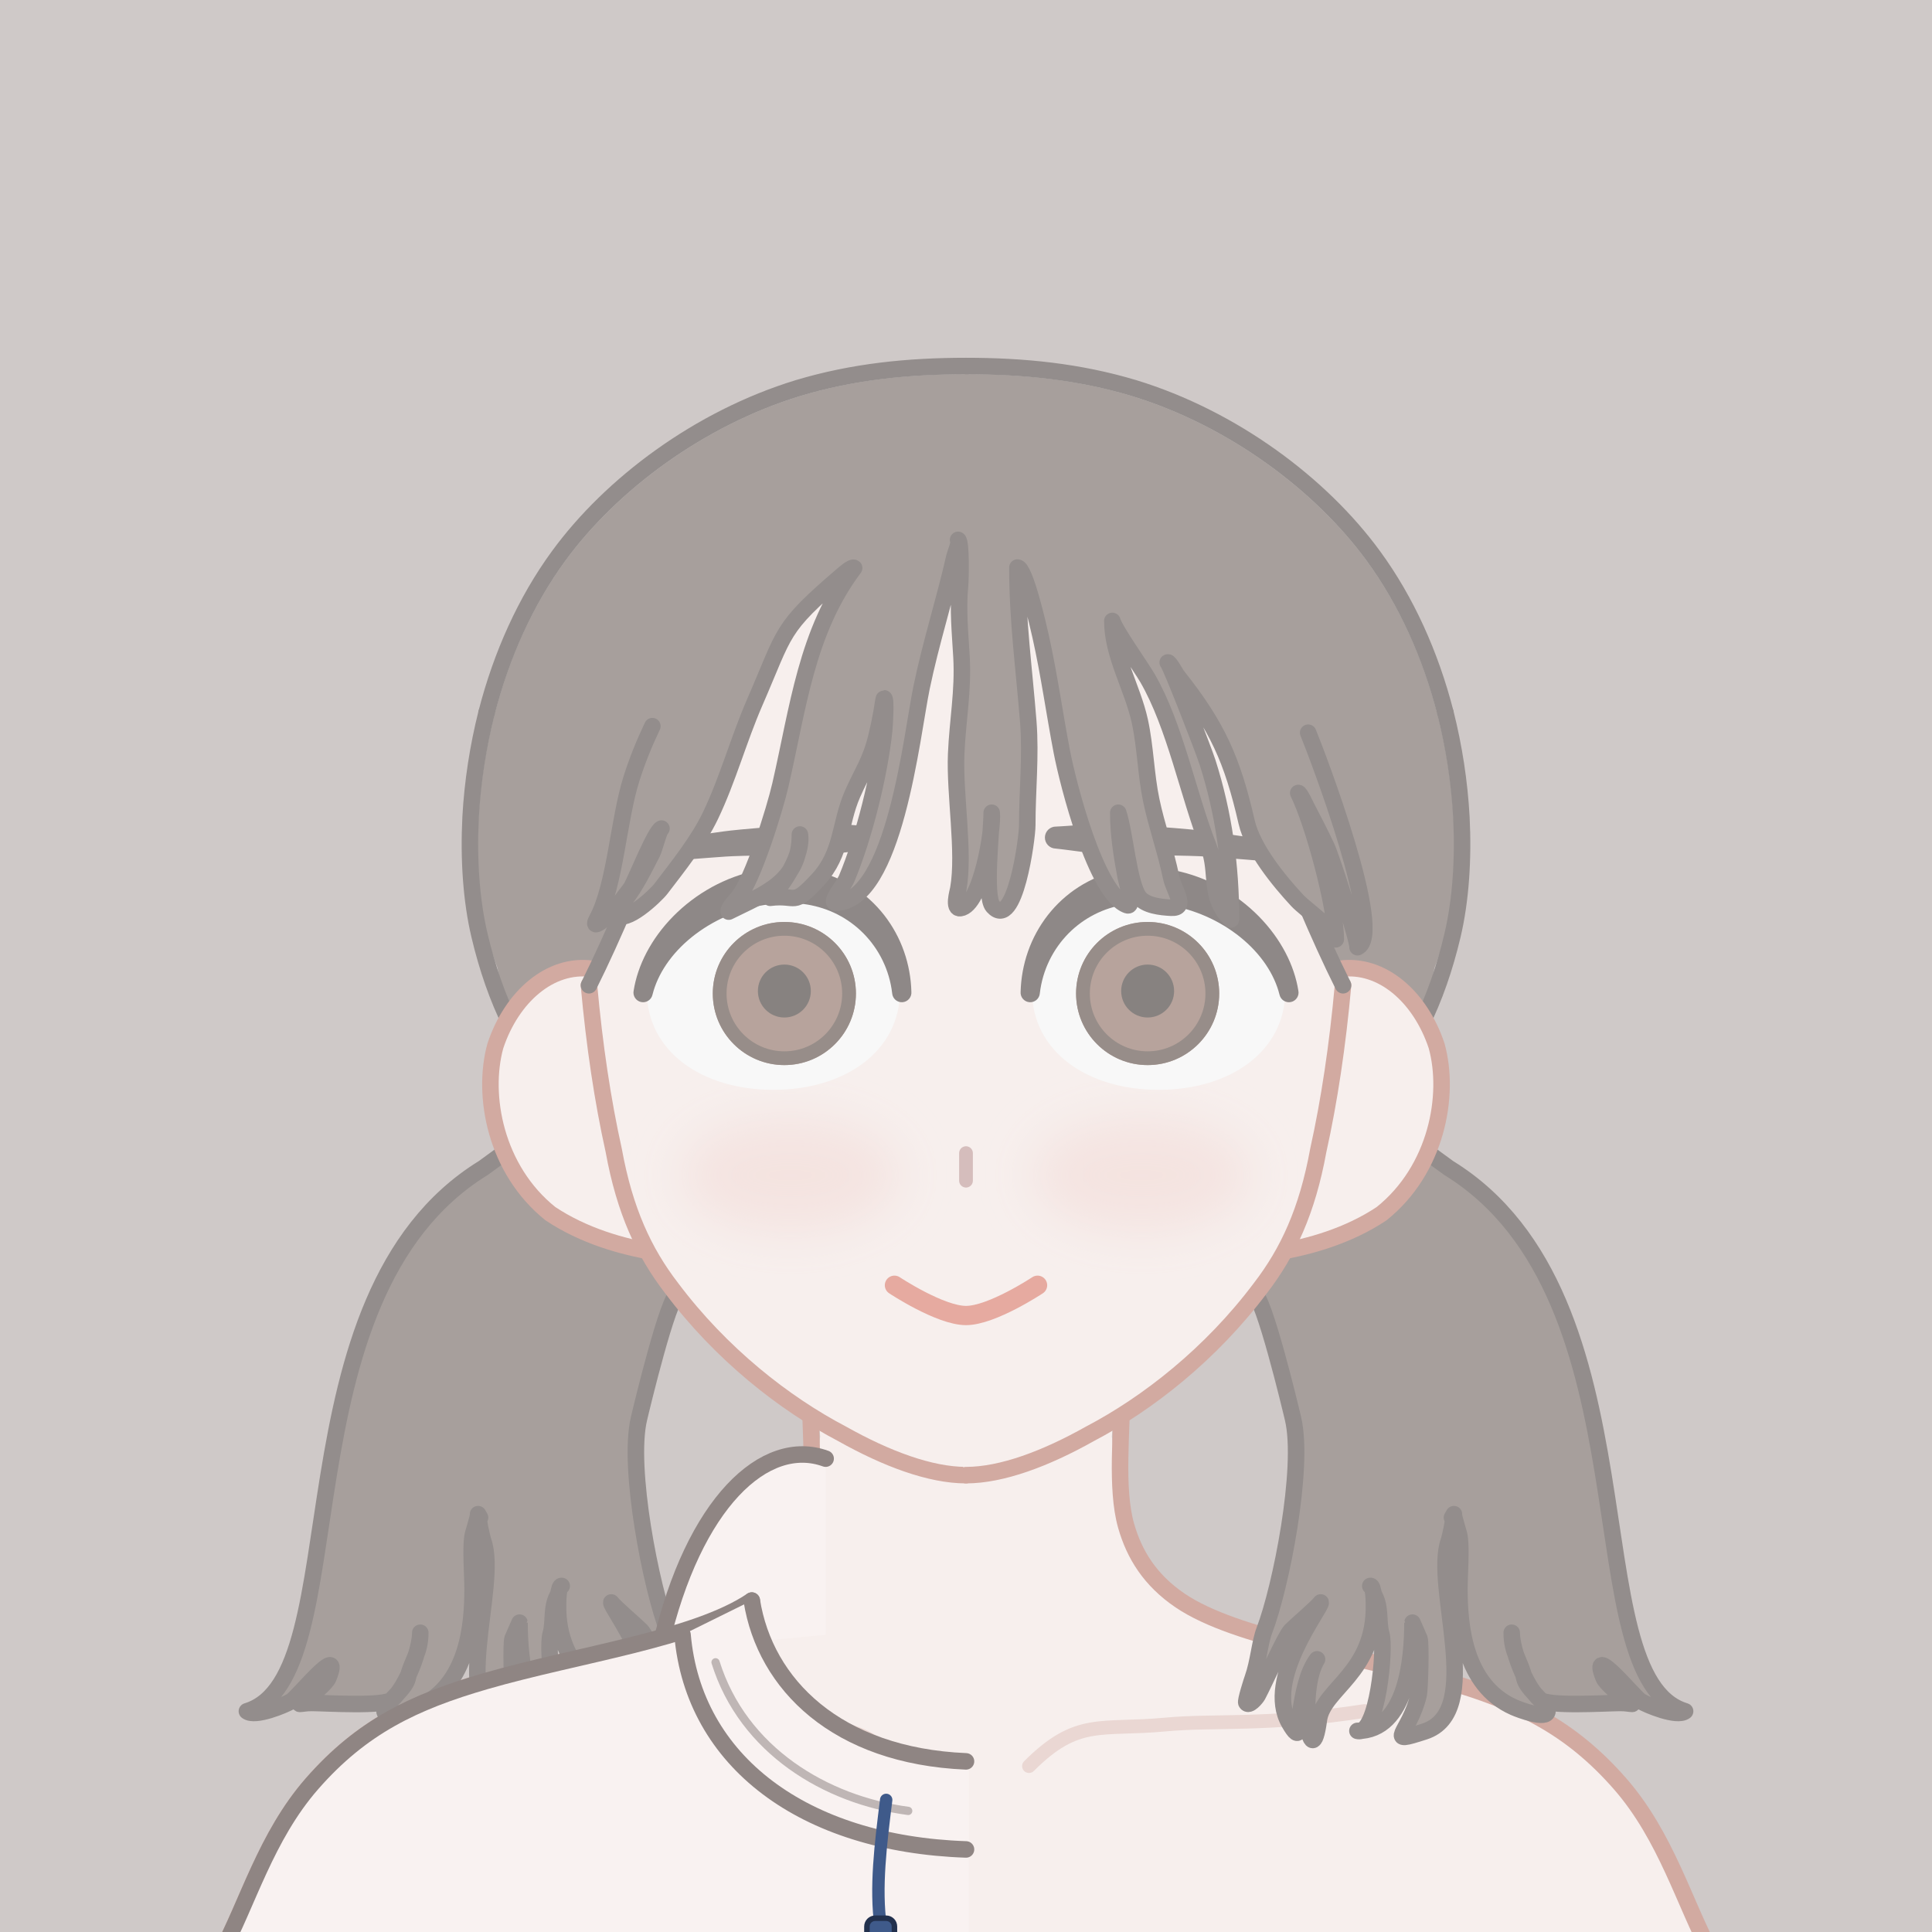
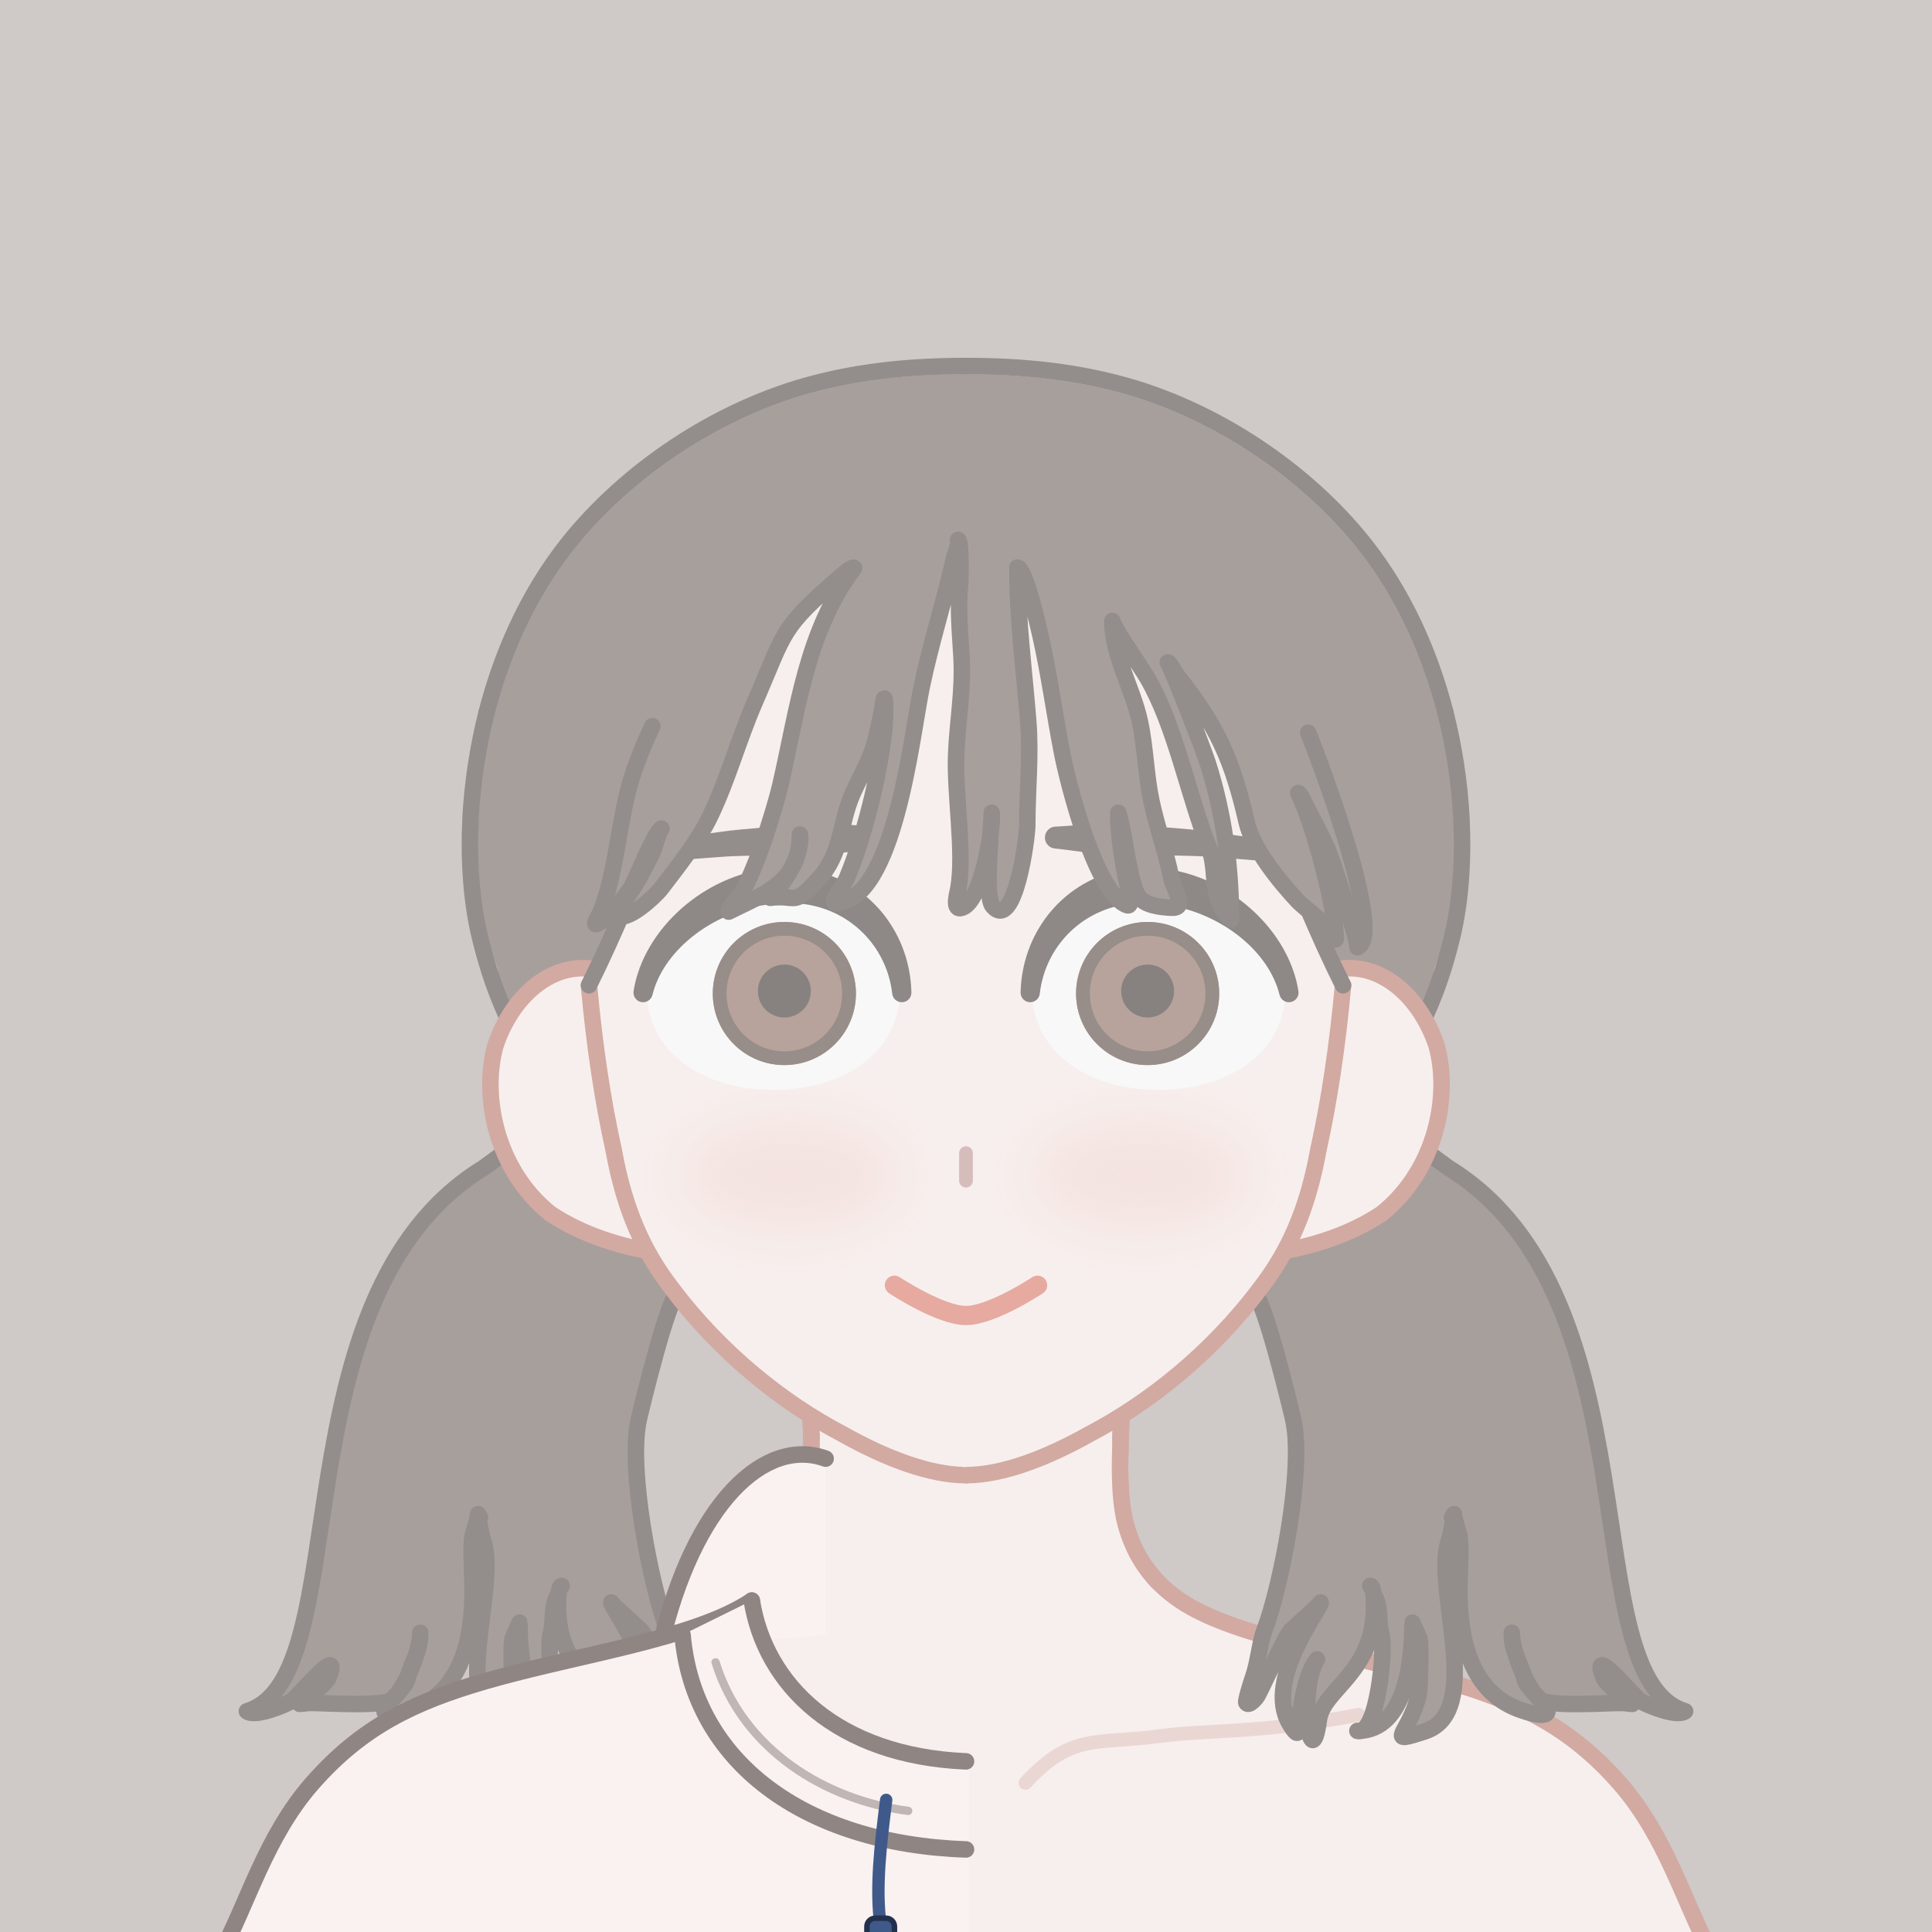
<svg xmlns="http://www.w3.org/2000/svg" width="702" height="702" viewBox="0 0 702 702">
  <g id="_ref">
    <g opacity="0.5">
      <defs>
        <clipPath id="makeup-blush-clip-path-31">
          <path d="M215.154 389.2 L359.154 389.2 L359.154 464.8 L215.154 464.8 Z" />
        </clipPath>
        <filter id="makeup-blush-filter-11" filterUnits="userSpaceOnUse" x="218.154" y="377" width="138" height="100" color-interpolation-filters="sRGB">
          <feGaussianBlur in="SourceGraphic" stdDeviation="9" color-interpolation-filters="linearRGB" />
        </filter>
        <clipPath id="cg-eye1">
          <path d="M242 360 C242 338 262 326 288 326 C314 326 334 338 334 360 C334 382 314 396 288 396 C262 396 242 382 242 360 Z" fill="#ffffff" />
        </clipPath>
      </defs>
      <rect width="702" height="702" fill="#ada19f" />
      <g data-layer="body">
        <g>
          <g>
            <path d="M296 490 L298 522 C293.615 554.385 304.615 564.885 259.333 589.667 L210.333 604.167 C118.615 622.385 119.615 639.385 96.5 675.5 L80.5 709 L352 712 L352 490 Z" fill="#fdeeea" />
            <path d="M80.177 709.772 C89.948 691.718 96.554 667.356 113.323 648.166 C131.428 627.449 150.416 618.37 176.588 610.801 C209.733 601.215 252.656 595.455 273.168 581.575 C284.163 574.134 289.86 564.776 292.817 554.408 C296.711 540.759 294.236 520.005 294.407 505.93 C294.426 504.332 294.448 497.885 294.448 490.885" fill="none" stroke="#b46352" stroke-width="6" stroke-linecap="round" stroke-linejoin="round" />
-             <path d="M206.199 621.718 C242.115 627.218 260.37 624.907 278.628 626.62 C302.176 628.831 310.481 624.084 328.115 641.718" fill="none" stroke="#b46352" stroke-width="5" stroke-linecap="round" opacity="0.35" />
+             <path d="M208.379 623.077 C244.052 629.981 262.383 628.387 280.56 630.815 C304.003 633.947 312.488 629.53 329.417 647.841" fill="none" stroke="#b46352" stroke-width="5" stroke-linecap="round" opacity="0.35" />
          </g>
        </g>
        <g transform="translate(702 0) scale(-1 1)">
          <g>
            <path d="M296 490 L298 522 C293.615 554.385 304.615 564.885 259.333 589.667 L210.333 604.167 C118.615 622.385 119.615 639.385 96.5 675.5 L80.5 709 L352 712 L352 490 Z" fill="#fdeeea" />
            <path d="M80.177 709.772 C89.948 691.718 96.554 667.356 113.323 648.166 C131.428 627.449 150.416 618.37 176.588 610.801 C209.733 601.215 252.656 595.455 273.168 581.575 C284.163 574.134 289.86 564.776 292.817 554.408 C296.711 540.759 294.236 520.005 294.407 505.93 C294.426 504.332 294.448 497.885 294.448 490.885" fill="none" stroke="#b46352" stroke-width="6" stroke-linecap="round" stroke-linejoin="round" />
-             <path d="M206.199 621.718 C242.115 627.218 260.37 624.907 278.628 626.62 C302.176 628.831 310.481 624.084 328.115 641.718" fill="none" stroke="#b46352" stroke-width="5" stroke-linecap="round" opacity="0.35" />
+             <path d="M208.379 623.077 C244.052 629.981 262.383 628.387 280.56 630.815 C304.003 633.947 312.488 629.53 329.417 647.841" fill="none" stroke="#b46352" stroke-width="5" stroke-linecap="round" opacity="0.35" />
+           </g>
+         </g>
+       </g>
+       <g data-layer="skinNeck">
+         <g>
+           <g>
+             <path d="M352 577.869 L352 490 L296 490 L298 522 C294.607 547.062 300.427 559.017 282.246 574.628" fill="#fdeeea" />
+             <path d="M281.339 574.764 C287.189 568.716 290.703 561.82 292.817 554.408 C296.711 540.759 294.236 520.005 294.407 505.93 C294.426 504.332 294.448 497.885 294.448 490.885" fill="none" stroke="#b46352" stroke-width="6" stroke-linecap="round" stroke-linejoin="round" />
+           </g>
+         </g>
+         <g transform="translate(702 0) scale(-1 1)">
+           <g>
+             <path d="M352 577.869 L352 490 L296 490 L298 522 C294.607 547.062 300.427 559.017 282.246 574.628" fill="#fdeeea" />
+             <path d="M281.339 574.764 C287.189 568.716 290.703 561.82 292.817 554.408 C296.711 540.759 294.236 520.005 294.407 505.93 C294.426 504.332 294.448 497.885 294.448 490.885" fill="none" stroke="#b46352" stroke-width="6" stroke-linecap="round" stroke-linejoin="round" />
          </g>
        </g>
      </g>
      <g data-layer="hairMid">
        <g>
          <g>
            <path d="M246.346 470.051 C252.058 457.884 251.33 448.199 243.07 434.669 C238.956 426.719 237.325 420.839 228.711 415.289 C206.623 401.069 195.92 409.499 175.625 424.389 C99.328 471.409 130.552 609.403 89.711 621.793 C92.696 624.063 103.403 619.583 105.822 618.153 C108.255 616.713 124.757 596.133 119.336 609.653 C118.582 611.533 113.631 615.683 111.427 617.133 C106.635 620.283 109.057 618.723 113.403 618.773 C118.927 618.823 139.489 620.153 142.388 617.583 C147.818 612.773 152.711 599.273 152.711 593.263 C152.711 600.773 149.385 603.763 148.149 609.773 C147.304 613.873 139.593 619.023 139.706 621.733 C139.843 625.043 149.803 621.283 151.883 620.363 C170.299 612.233 171.711 589.693 171.711 577.413 C171.711 572.163 170.979 563.063 171.67 558.353 C171.876 556.953 173.9 551.093 173.711 550.173 C173.96 550.589 174.197 551.005 174.421 551.422 L174.11 550.922 C173.439 551.258 175.192 558.829 175.579 559.922 C181.477 576.576 162.297 622.015 184.409 629.153 C199.261 633.947 190.038 630.137 186.546 615.971 C186.03 613.875 185.61 597.159 186.226 595.409 C186.446 594.785 188.796 589.666 188.777 589.589 C188.777 602.195 190.785 628.922 208.777 628.922 C201.455 630.753 198.534 598.933 200.068 593.773 C201.338 589.499 200.169 584.271 202.538 579.84 C203.243 578.52 203.238 576.081 204.11 576.256 C202.849 576.003 202.797 581.895 202.777 582.922 C202.285 607.842 221.252 613.552 222.777 624.922 C225.695 646.676 230.392 614.04 223.444 602.922 C227.157 607.873 228.466 615.721 229.444 621.589 C230.324 626.871 228.975 634.026 233.57 626.033 C242.692 610.164 221.67 584.015 222.11 582.256 C223.525 584.142 230.728 590.225 232.983 592.471 C235.024 594.505 242.514 611.398 245.016 616.038 C245.475 616.889 248.24 620.248 249.146 618.672 C249.502 618.052 247.263 611.007 246.804 609.719 C244.719 603.857 244.271 596.797 242.595 592.453 C236.61 576.947 227.965 533.366 232.163 515.515 C233.177 511.198 242.851 470.916 246.346 470.051 Z" fill="#5d4e48" stroke="#352a27" stroke-width="6" stroke-linecap="round" stroke-linejoin="round" />
          </g>
        </g>
        <g transform="translate(702 0) scale(-1 1)">
          <g>
            <path d="M246.346 470.051 C252.058 457.884 251.33 448.199 243.07 434.669 C238.956 426.719 237.325 420.839 228.711 415.289 C206.623 401.069 195.92 409.499 175.625 424.389 C99.328 471.409 130.552 609.403 89.711 621.793 C92.696 624.063 103.403 619.583 105.822 618.153 C108.255 616.713 124.757 596.133 119.336 609.653 C118.582 611.533 113.631 615.683 111.427 617.133 C106.635 620.283 109.057 618.723 113.403 618.773 C118.927 618.823 139.489 620.153 142.388 617.583 C147.818 612.773 152.711 599.273 152.711 593.263 C152.711 600.773 149.385 603.763 148.149 609.773 C147.304 613.873 139.593 619.023 139.706 621.733 C139.843 625.043 149.803 621.283 151.883 620.363 C170.299 612.233 171.711 589.693 171.711 577.413 C171.711 572.163 170.979 563.063 171.67 558.353 C171.876 556.953 173.9 551.093 173.711 550.173 C173.96 550.589 174.197 551.005 174.421 551.422 L174.11 550.922 C173.439 551.258 175.192 558.829 175.579 559.922 C181.477 576.576 162.297 622.015 184.409 629.153 C199.261 633.947 190.038 630.137 186.546 615.971 C186.03 613.875 185.61 597.159 186.226 595.409 C186.446 594.785 188.796 589.666 188.777 589.589 C188.777 602.195 190.785 628.922 208.777 628.922 C201.455 630.753 198.534 598.933 200.068 593.773 C201.338 589.499 200.169 584.271 202.538 579.84 C203.243 578.52 203.238 576.081 204.11 576.256 C202.849 576.003 202.797 581.895 202.777 582.922 C202.285 607.842 221.252 613.552 222.777 624.922 C225.695 646.676 230.392 614.04 223.444 602.922 C227.157 607.873 228.466 615.721 229.444 621.589 C230.324 626.871 228.975 634.026 233.57 626.033 C242.692 610.164 221.67 584.015 222.11 582.256 C223.525 584.142 230.728 590.225 232.983 592.471 C235.024 594.505 242.514 611.398 245.016 616.038 C245.475 616.889 248.24 620.248 249.146 618.672 C249.502 618.052 247.263 611.007 246.804 609.719 C244.719 603.857 244.271 596.797 242.595 592.453 C236.61 576.947 227.965 533.366 232.163 515.515 C233.177 511.198 242.851 470.916 246.346 470.051 Z" fill="#5d4e48" stroke="#352a27" stroke-width="6" stroke-linecap="round" stroke-linejoin="round" />
          </g>
        </g>
      </g>
      <g data-layer="hairBase">
        <g>
          <g>
            <path d="M352 381.448 L352 135.951 L351.016 135.951 C330.344 135.951 310.656 137.919 290.968 143.826 C255.53 154.654 224.03 178.279 205.327 203.873 C186.623 229.467 175.795 262.936 173.826 297.39 C172.842 317.077 174.811 336.765 180.717 351.531 C182.027 358.081 184.209 364.632 187.262 370.602 C187.365 370.682 201.168 393.038 203.562 396.448 C204.832 398.257 211.612 404.019 213.517 405.842 C223.248 415.153 227.833 417.061 239.562 423.948 C253.821 432.321 287.168 441.633 303.192 437.819 C328.028 431.907 350.54 430.17 351.074 398.222 C351.102 396.519 351.452 381.949 352 381.448 Z" fill="#5d4e48" />
          </g>
          <g>
            <path d="M351 133 C330 133 310 135 290 141 C254 152 222 176 203 202 C191 218.4 182.2 238 176.8 259" fill="none" stroke="#352a27" stroke-width="6" stroke-linecap="round" stroke-linejoin="round" />
          </g>
          <g>
            <path d="M176.8 259 C173.7 271.3 171.7 284.1 171 297 C170.247 312.067 171.196 327.134 174.275 340.064 C179.731 362.97 189.199 384.12 205.639 400.625 C218.159 413.194 231.61 422.103 248.042 428.491 C248.47 428.658 248.896 428.816 249.319 428.964 C252.635 430.122 260.334 430.818 262.896 432.282" fill="none" stroke="#352a27" stroke-width="6" stroke-linecap="round" stroke-linejoin="round" />
          </g>
        </g>
        <g transform="translate(702 0) scale(-1 1)">
          <g>
            <path d="M352 381.448 L352 135.951 L351.016 135.951 C330.344 135.951 310.656 137.919 290.968 143.826 C255.53 154.654 224.03 178.279 205.327 203.873 C186.623 229.467 175.795 262.936 173.826 297.39 C172.842 317.077 174.811 336.765 180.717 351.531 C182.027 358.081 184.209 364.632 187.262 370.602 C187.365 370.682 201.168 393.038 203.562 396.448 C204.832 398.257 211.612 404.019 213.517 405.842 C223.248 415.153 227.833 417.061 239.562 423.948 C253.821 432.321 287.168 441.633 303.192 437.819 C328.028 431.907 350.54 430.17 351.074 398.222 C351.102 396.519 351.452 381.949 352 381.448 Z" fill="#5d4e48" />
          </g>
          <g>
            <path d="M351 133 C330 133 310 135 290 141 C254 152 222 176 203 202 C191 218.4 182.2 238 176.8 259" fill="none" stroke="#352a27" stroke-width="6" stroke-linecap="round" stroke-linejoin="round" />
          </g>
          <g>
            <path d="M176.8 259 C173.7 271.3 171.7 284.1 171 297 C170.247 312.067 171.196 327.134 174.275 340.064 C179.731 362.97 189.199 384.12 205.639 400.625 C218.159 413.194 231.61 422.103 248.042 428.491 C248.47 428.658 248.896 428.816 249.319 428.964 C252.635 430.122 260.334 430.818 262.896 432.282" fill="none" stroke="#352a27" stroke-width="6" stroke-linecap="round" stroke-linejoin="round" />
          </g>
        </g>
      </g>
      <g data-layer="ear">
        <g>
          <g>
            <path d="M215 352 C200 350 186 362 180 380 C175 398 180 425 200 441 C212 449 226 453 238 455 L225 380 Z" fill="#fdeeea" />
            <path d="M215 352 C200 350 186 362 180 380 C175 398 180 425 200 441 C212 449 226 453 238 455" fill="none" stroke="#b46352" stroke-width="6" stroke-linecap="round" stroke-linejoin="round" />
          </g>
        </g>
        <g transform="translate(702 0) scale(-1 1)">
          <g>
            <path d="M215 352 C200 350 186 362 180 380 C175 398 180 425 200 441 C212 449 226 453 238 455 L225 380 Z" fill="#fdeeea" />
            <path d="M215 352 C200 350 186 362 180 380 C175 398 180 425 200 441 C212 449 226 453 238 455" fill="none" stroke="#b46352" stroke-width="6" stroke-linecap="round" stroke-linejoin="round" />
          </g>
        </g>
      </g>
      <g data-layer="face">
        <g>
          <g>
            <path d="M352 200 L351 200 C322 200 296 208 278 228 C262 246 250 272 240 298 C232 318 223 340 214 358 C216 380 219 400 223 418 C227 440 234 455 244 468 C262 492 285 510 306 521 C322 530 338 536 351 536 L352 536 Z" fill="#fdeeea" />
            <path d="M214 358 C216 380 219 400 223 418 C227 440 234 455 244 468 C262 492 285 510 306 521 C322 530 338 536 351 536" fill="none" stroke="#b46352" stroke-width="6" stroke-linecap="round" stroke-linejoin="round" />
          </g>
        </g>
        <g transform="translate(702 0) scale(-1 1)">
          <g>
            <path d="M352 200 L351 200 C322 200 296 208 278 228 C262 246 250 272 240 298 C232 318 223 340 214 358 C216 380 219 400 223 418 C227 440 234 455 244 468 C262 492 285 510 306 521 C322 530 338 536 351 536 L352 536 Z" fill="#fdeeea" />
            <path d="M214 358 C216 380 219 400 223 418 C227 440 234 455 244 468 C262 492 285 510 306 521 C322 530 338 536 351 536" fill="none" stroke="#b46352" stroke-width="6" stroke-linecap="round" stroke-linejoin="round" />
          </g>
        </g>
      </g>
      <g data-layer="makeup">
        <g>
          <g>
            <g clip-path="url(#makeup-blush-clip-path-31)">
              <g filter="url(#makeup-blush-filter-11)">
                <ellipse cx="287.154" cy="427" rx="40" ry="21" fill="#f3bfb8" opacity="0.5" />
              </g>
            </g>
          </g>
        </g>
        <g transform="translate(702 0) scale(-1 1)">
          <g>
            <g clip-path="url(#makeup-blush-clip-path-31)">
              <g filter="url(#makeup-blush-filter-11)">
                <ellipse cx="287.154" cy="427" rx="40" ry="21" fill="#f3bfb8" opacity="0.5" />
              </g>
            </g>
          </g>
        </g>
      </g>
      <g data-layer="mouth">
        <g>
          <path d="M351 419 L351 429" fill="none" stroke="#b98a88" stroke-width="5" stroke-linecap="round" />
        </g>
        <g>
          <path d="M325 467 C325 467 341.59 478 351 478 C360.41 478 377 467 377 467" fill="none" stroke="#dc6450" stroke-width="7" stroke-linecap="round" stroke-linejoin="round" />
        </g>
      </g>
      <g data-layer="eye">
        <g transform="translate(285 361) scale(1) translate(-292 -361)">
          <path d="M242 360 C242 338 262 326 288 326 C314 326 334 338 334 360 C334 382 314 396 288 396 C262 396 242 382 242 360 Z" fill="#ffffff" />
          <g clip-path="url(#cg-eye1)">
            <g transform="translate(292 361) scale(0.26)">
              <g transform="translate(-110 -110) scale(1)">
                <g>
                  <circle cx="110" cy="110" r="100" fill="#7e5647" />
                  <circle cx="110" cy="106.526" r="37" fill="#1e1410" />
                </g>
              </g>
            </g>
            <circle cx="292" cy="361" r="23.5" fill="none" stroke="#3e2a22" stroke-width="5" />
          </g>
          <g>
            <polygon points="237.252,359.897 237.551,358.24 237.883,356.76 237.941,356.513 238.406,354.792 238.803,353.526 238.951,353.061 239.578,351.317 239.962,350.368 240.28,349.584 241.058,347.862 241.344,347.294 241.925,346.127 242.867,344.408 242.928,344.314 243.885,342.708 244.617,341.579 244.985,341.016 246.164,339.343 246.569,338.814 247.417,337.698 248.568,336.29 248.745,336.08 250.15,334.489 250.84,333.764 251.624,332.938 253.169,331.426 253.251,331.357 254.778,329.959 255.664,329.208 256.451,328.542 258.188,327.176 258.338,327.071 259.976,325.871 260.978,325.193 261.816,324.627 263.713,323.445 263.884,323.351 265.648,322.334 266.723,321.768 267.619,321.299 269.636,320.333 269.832,320.251 271.687,319.443 272.839,318.994 273.747,318.642 275.844,317.917 276.12,317.835 277.977,317.271 279.259,316.935 280.089,316.72 282.225,316.252 282.674,316.172 284.386,315.867 285.904,315.658 286.538,315.572 288.676,315.367 289.401,315.327 290.829,315.25 292.642,315.226 293.004,315.221 295.029,315.28 296.147,315.36 297.018,315.423 298.974,315.649 299.642,315.754 300.899,315.956 302.839,316.351 303.092,316.412 304.736,316.824 306.239,317.271 306.592,317.373 308.418,318.001 309.548,318.446 310.23,318.713 311.993,319.495 312.749,319.869 313.708,320.347 315.391,321.276 315.82,321.534 317.035,322.277 318.624,323.341 318.745,323.424 320.158,324.467 321.316,325.4 321.654,325.667 323.091,326.923 323.903,327.696 324.47,328.235 325.79,329.602 326.297,330.172 327.055,331.028 328.256,332.499 328.49,332.806 329.392,334.018 330.352,335.425 330.465,335.582 331.471,337.186 332.122,338.33 332.409,338.828 333.281,340.508 333.67,341.338 334.08,342.214 334.808,343.949 334.992,344.434 335.468,345.715 336.057,347.505 336.088,347.599 336.571,349.304 336.901,350.668 337.014,351.126 337.388,352.973 337.543,353.928 337.688,354.817 337.915,356.668 337.962,357.21 338.072,358.537 338.153,360.357 338.146,361.044 338.006,361.715 337.737,362.346 337.35,362.913 336.861,363.394 336.286,363.769 335.65,364.026 334.976,364.153 334.29,364.146 333.618,364.006 332.987,363.737 332.42,363.35 331.94,362.861 331.564,362.286 331.308,361.65 331.18,360.976 330.952,359.311 330.741,358.141 330.667,357.75 330.321,356.221 330.125,355.498 329.911,354.712 329.435,353.212 329.326,352.918 328.903,351.751 328.295,350.262 328.289,350.247 332.186,348.915 328.346,350.404 327.667,348.922 327.122,347.855 326.963,347.551 326.209,346.222 325.793,345.553 325.404,344.931 324.546,343.673 324.313,343.364 323.644,342.461 322.641,341.211 326.581,338.437 322.758,341.37 322.695,341.298 321.707,340.166 320.806,339.215 320.678,339.088 319.611,338.057 318.914,337.435 318.503,337.07 317.368,336.138 316.918,335.8 316.202,335.257 315.002,334.422 314.826,334.316 313.769,333.636 312.455,332.862 312.429,332.847 315.575,328.126 312.628,332.973 311.255,332.235 310.187,331.716 309.949,331.605 308.63,331.03 307.86,330.729 307.304,330.513 305.949,330.043 305.483,329.903 304.56,329.62 303.179,329.254 303.067,329.233 301.785,328.941 300.369,328.674 300.36,328.676 298.901,328.459 297.886,328.344 297.468,328.298 296.013,328.186 295.393,328.162 294.522,328.124 292.996,328.113 292.886,328.117 291.308,328.156 290.115,328.224 289.625,328.251 287.955,328.397 287.555,328.445 286.26,328.598 284.767,328.824 284.542,328.856 282.84,329.164 282.225,329.296 281.147,329.526 279.48,329.94 279.412,329.953 277.697,330.432 276.975,330.658 276,330.962 274.294,331.56 274.289,331.557 272.589,332.208 271.847,332.519 270.917,332.909 269.253,333.675 269.166,333.715 266.483,328.557 269.341,333.62 267.607,334.487 266.89,334.872 265.995,335.352 264.409,336.278 264.333,336.322 261.3,331.723 264.49,336.215 262.858,337.24 262.157,337.711 261.347,338.255 259.821,339.363 259.808,339.373 256.523,335.37 259.946,339.255 258.454,340.418 257.716,341.032 257.083,341.559 255.762,342.739 255.685,342.806 254.501,343.949 253.647,344.833 253.301,345.188 252.159,346.459 251.834,346.845 251.082,347.752 250.048,349.104 250.03,349.127 246.472,346.733 250.12,348.988 249.134,350.389 248.514,351.347 248.254,351.743 247.457,353.088 247.132,353.691 246.724,354.451 246.056,355.833 245.922,356.135 245.462,357.208 244.942,358.578 244.909,358.668 244.488,359.962 244.081,361.436 243.865,362.087 243.527,362.684 243.078,363.203 242.537,363.625 241.924,363.933 241.262,364.116 240.578,364.166 239.897,364.081 239.246,363.865 238.649,363.527 238.13,363.078 237.708,362.537 237.4,361.924 237.218,361.262 237.168,360.578" fill="#2b201d" />
          </g>
        </g>
        <g transform="translate(702 0) scale(-1 1)">
          <g transform="translate(285 361) scale(1) translate(-292 -361)">
            <path d="M242 360 C242 338 262 326 288 326 C314 326 334 338 334 360 C334 382 314 396 288 396 C262 396 242 382 242 360 Z" fill="#ffffff" />
            <g clip-path="url(#cg-eye1)">
              <g transform="translate(292 361) scale(0.26)">
                <g transform="translate(-110 -110) scale(1)">
                  <g>
                    <circle cx="110" cy="110" r="100" fill="#7e5647" />
                    <circle cx="110" cy="106.526" r="37" fill="#1e1410" />
                  </g>
                </g>
              </g>
              <circle cx="292" cy="361" r="23.5" fill="none" stroke="#3e2a22" stroke-width="5" />
            </g>
            <g>
              <polygon points="237.252,359.897 237.551,358.24 237.883,356.76 237.941,356.513 238.406,354.792 238.803,353.526 238.951,353.061 239.578,351.317 239.962,350.368 240.28,349.584 241.058,347.862 241.344,347.294 241.925,346.127 242.867,344.408 242.928,344.314 243.885,342.708 244.617,341.579 244.985,341.016 246.164,339.343 246.569,338.814 247.417,337.698 248.568,336.29 248.745,336.08 250.15,334.489 250.84,333.764 251.624,332.938 253.169,331.426 253.251,331.357 254.778,329.959 255.664,329.208 256.451,328.542 258.188,327.176 258.338,327.071 259.976,325.871 260.978,325.193 261.816,324.627 263.713,323.445 263.884,323.351 265.648,322.334 266.723,321.768 267.619,321.299 269.636,320.333 269.832,320.251 271.687,319.443 272.839,318.994 273.747,318.642 275.844,317.917 276.12,317.835 277.977,317.271 279.259,316.935 280.089,316.72 282.225,316.252 282.674,316.172 284.386,315.867 285.904,315.658 286.538,315.572 288.676,315.367 289.401,315.327 290.829,315.25 292.642,315.226 293.004,315.221 295.029,315.28 296.147,315.36 297.018,315.423 298.974,315.649 299.642,315.754 300.899,315.956 302.839,316.351 303.092,316.412 304.736,316.824 306.239,317.271 306.592,317.373 308.418,318.001 309.548,318.446 310.23,318.713 311.993,319.495 312.749,319.869 313.708,320.347 315.391,321.276 315.82,321.534 317.035,322.277 318.624,323.341 318.745,323.424 320.158,324.467 321.316,325.4 321.654,325.667 323.091,326.923 323.903,327.696 324.47,328.235 325.79,329.602 326.297,330.172 327.055,331.028 328.256,332.499 328.49,332.806 329.392,334.018 330.352,335.425 330.465,335.582 331.471,337.186 332.122,338.33 332.409,338.828 333.281,340.508 333.67,341.338 334.08,342.214 334.808,343.949 334.992,344.434 335.468,345.715 336.057,347.505 336.088,347.599 336.571,349.304 336.901,350.668 337.014,351.126 337.388,352.973 337.543,353.928 337.688,354.817 337.915,356.668 337.962,357.21 338.072,358.537 338.153,360.357 338.146,361.044 338.006,361.715 337.737,362.346 337.35,362.913 336.861,363.394 336.286,363.769 335.65,364.026 334.976,364.153 334.29,364.146 333.618,364.006 332.987,363.737 332.42,363.35 331.94,362.861 331.564,362.286 331.308,361.65 331.18,360.976 330.952,359.311 330.741,358.141 330.667,357.75 330.321,356.221 330.125,355.498 329.911,354.712 329.435,353.212 329.326,352.918 328.903,351.751 328.295,350.262 328.289,350.247 332.186,348.915 328.346,350.404 327.667,348.922 327.122,347.855 326.963,347.551 326.209,346.222 325.793,345.553 325.404,344.931 324.546,343.673 324.313,343.364 323.644,342.461 322.641,341.211 326.581,338.437 322.758,341.37 322.695,341.298 321.707,340.166 320.806,339.215 320.678,339.088 319.611,338.057 318.914,337.435 318.503,337.07 317.368,336.138 316.918,335.8 316.202,335.257 315.002,334.422 314.826,334.316 313.769,333.636 312.455,332.862 312.429,332.847 315.575,328.126 312.628,332.973 311.255,332.235 310.187,331.716 309.949,331.605 308.63,331.03 307.86,330.729 307.304,330.513 305.949,330.043 305.483,329.903 304.56,329.62 303.179,329.254 303.067,329.233 301.785,328.941 300.369,328.674 300.36,328.676 298.901,328.459 297.886,328.344 297.468,328.298 296.013,328.186 295.393,328.162 294.522,328.124 292.996,328.113 292.886,328.117 291.308,328.156 290.115,328.224 289.625,328.251 287.955,328.397 287.555,328.445 286.26,328.598 284.767,328.824 284.542,328.856 282.84,329.164 282.225,329.296 281.147,329.526 279.48,329.94 279.412,329.953 277.697,330.432 276.975,330.658 276,330.962 274.294,331.56 274.289,331.557 272.589,332.208 271.847,332.519 270.917,332.909 269.253,333.675 269.166,333.715 266.483,328.557 269.341,333.62 267.607,334.487 266.89,334.872 265.995,335.352 264.409,336.278 264.333,336.322 261.3,331.723 264.49,336.215 262.858,337.24 262.157,337.711 261.347,338.255 259.821,339.363 259.808,339.373 256.523,335.37 259.946,339.255 258.454,340.418 257.716,341.032 257.083,341.559 255.762,342.739 255.685,342.806 254.501,343.949 253.647,344.833 253.301,345.188 252.159,346.459 251.834,346.845 251.082,347.752 250.048,349.104 250.03,349.127 246.472,346.733 250.12,348.988 249.134,350.389 248.514,351.347 248.254,351.743 247.457,353.088 247.132,353.691 246.724,354.451 246.056,355.833 245.922,356.135 245.462,357.208 244.942,358.578 244.909,358.668 244.488,359.962 244.081,361.436 243.865,362.087 243.527,362.684 243.078,363.203 242.537,363.625 241.924,363.933 241.262,364.116 240.578,364.166 239.897,364.081 239.246,363.865 238.649,363.527 238.13,363.078 237.708,362.537 237.4,361.924 237.218,361.262 237.168,360.578" fill="#2b201d" />
            </g>
          </g>
        </g>
      </g>
      <g data-layer="hairLine">
        <g>
          <g>
            <path d="M351 200 C322 200 296 208 278 228 C262 246 250 272 240 298 C232 318 223 340 214 358" fill="none" stroke="#352a27" stroke-width="6" stroke-linecap="round" stroke-linejoin="round" />
          </g>
        </g>
        <g transform="translate(702 0) scale(-1 1)">
          <g>
            <path d="M351 200 C322 200 296 208 278 228 C262 246 250 272 240 298 C232 318 223 340 214 358" fill="none" stroke="#352a27" stroke-width="6" stroke-linecap="round" stroke-linejoin="round" />
          </g>
        </g>
      </g>
      <g data-layer="brow">
        <g>
          <g transform="translate(-7 0)">
            <g>
              <g>
                <path d="M251.563 304.691 L255.184 304.191 L258.804 303.682 L262.422 303.165 L264.202 302.909 L266.052 302.647 L269.671 302.131 L269.885 302.102 L272.476 301.783 L273.478 301.681 L276.448 301.377 L277.18 301.313 L280.822 300.993 L282.158 300.878 L284.513 300.7 L288.158 300.433 L290.032 300.3 L291.841 300.188 L295.489 299.974 L299.137 299.777 L300.11 299.728 L302.817 299.614 L306.468 299.48 L307.714 299.451 L308.96 299.444 L310.208 299.458 L311.456 299.489 L312.704 299.536 L312.854 299.541 L313.976 299.599 L315.225 299.674 L316.474 299.757 L317.723 299.845 L318.973 299.935 L320.222 300.025 L321.471 300.113 L322.72 300.195 L323.969 300.27 L325.218 300.335 L326 300.389 L326.757 300.595 L327.459 300.945 L328.079 301.424 L328.594 302.016 L328.983 302.696 L329.232 303.44 L329.332 304.218 L329.277 305 L329.072 305.757 L328.722 306.459 L328.242 307.079 L327.651 307.594 L326.97 307.983 L326.227 308.232 L325.449 308.332 L324.206 308.469 L322.964 308.615 L321.721 308.77 L320.479 308.93 L319.237 309.092 L317.995 309.254 L316.753 309.414 L315.511 309.568 L314.268 309.715 L313.174 309.837 L313.048 309.852 L311.806 309.982 L310.563 310.096 L309.319 310.193 L308.075 310.27 L306.83 310.324 L303.178 310.433 L300.499 310.499 L299.554 310.524 L295.901 310.61 L292.247 310.679 L290.471 310.706 L288.629 310.744 L284.975 310.81 L282.661 310.845 L281.367 310.876 L277.713 310.959 L277.043 310.972 L274.124 311.073 L273.212 311.102 L270.782 311.231 L270.649 311.24 L267.003 311.504 L265.15 311.639 L263.368 311.774 L259.724 312.055 L256.08 312.344 L252.437 312.643 L251.653 312.652 L250.882 312.507 L250.154 312.215 L249.497 311.787 L248.937 311.239 L248.494 310.592 L248.186 309.871 L248.024 309.103 L248.015 308.319 L248.159 307.549 L248.451 306.821 L248.88 306.164 L249.428 305.603 L250.075 305.16 L250.796 304.852 Z" fill="#352a27" />
              </g>
            </g>
          </g>
        </g>
        <g transform="translate(702 0) scale(-1 1)">
          <g transform="translate(-7 0)">
            <g>
              <g>
                <path d="M251.563 304.691 L255.184 304.191 L258.804 303.682 L262.422 303.165 L264.202 302.909 L266.052 302.647 L269.671 302.131 L269.885 302.102 L272.476 301.783 L273.478 301.681 L276.448 301.377 L277.18 301.313 L280.822 300.993 L282.158 300.878 L284.513 300.7 L288.158 300.433 L290.032 300.3 L291.841 300.188 L295.489 299.974 L299.137 299.777 L300.11 299.728 L302.817 299.614 L306.468 299.48 L307.714 299.451 L308.96 299.444 L310.208 299.458 L311.456 299.489 L312.704 299.536 L312.854 299.541 L313.976 299.599 L315.225 299.674 L316.474 299.757 L317.723 299.845 L318.973 299.935 L320.222 300.025 L321.471 300.113 L322.72 300.195 L323.969 300.27 L325.218 300.335 L326 300.389 L326.757 300.595 L327.459 300.945 L328.079 301.424 L328.594 302.016 L328.983 302.696 L329.232 303.44 L329.332 304.218 L329.277 305 L329.072 305.757 L328.722 306.459 L328.242 307.079 L327.651 307.594 L326.97 307.983 L326.227 308.232 L325.449 308.332 L324.206 308.469 L322.964 308.615 L321.721 308.77 L320.479 308.93 L319.237 309.092 L317.995 309.254 L316.753 309.414 L315.511 309.568 L314.268 309.715 L313.174 309.837 L313.048 309.852 L311.806 309.982 L310.563 310.096 L309.319 310.193 L308.075 310.27 L306.83 310.324 L303.178 310.433 L300.499 310.499 L299.554 310.524 L295.901 310.61 L292.247 310.679 L290.471 310.706 L288.629 310.744 L284.975 310.81 L282.661 310.845 L281.367 310.876 L277.713 310.959 L277.043 310.972 L274.124 311.073 L273.212 311.102 L270.782 311.231 L270.649 311.24 L267.003 311.504 L265.15 311.639 L263.368 311.774 L259.724 312.055 L256.08 312.344 L252.437 312.643 L251.653 312.652 L250.882 312.507 L250.154 312.215 L249.497 311.787 L248.937 311.239 L248.494 310.592 L248.186 309.871 L248.024 309.103 L248.015 308.319 L248.159 307.549 L248.451 306.821 L248.88 306.164 L249.428 305.603 L250.075 305.16 L250.796 304.852 Z" fill="#352a27" />
              </g>
            </g>
          </g>
        </g>
      </g>
      <g data-layer="hairFront">
        <g>
          <path d="M305.733 186.817 C294.238 185.54 240.866 243.136 241.784 255.077 C240.674 255.077 237.645 262.575 237.04 263.852 C234.006 270.261 231.637 276.089 229.473 282.854 C224.722 297.701 223.528 321.784 216.907 333.952 C213.407 340.387 226.108 328.123 227.076 326.931 C230.866 322.261 234.236 315.291 237.026 309.901 C237.795 308.414 239.601 301.249 240.347 301.062 C238.166 301.789 231.236 319.065 229.51 322.228 C228.435 324.198 222.587 330.215 224.114 332.172 C227.041 335.923 238.104 325.612 240.196 322.868 C246.435 314.684 253.72 305.622 258.158 296.348 C264.504 283.087 268.361 268.689 274.232 255.207 C285.615 229.07 283.667 227.563 306.559 207.951 C307.048 207.532 310.213 204.734 310.855 205.376 C293.499 228.518 289.976 257.37 283.538 285.296 C281.488 294.185 273.607 319.587 268.207 326.141 C267.544 326.945 264.43 330.199 264.777 331.241 C277.93 324.664 290.644 320.536 290.644 303.218 C291.831 310.342 284.732 321.345 279.866 326.211 C289.86 324.962 287.816 329.767 297.21 319.63 C306.148 309.986 304.963 299.465 309.748 288.529 C313.292 280.43 316.178 276.925 318.446 267.693 C319.185 264.684 319.812 261.647 320.355 258.597 C320.424 258.212 321.049 253.73 321.241 253.739 C322.041 253.778 321.459 263.522 321.267 265.378 C319.582 281.592 313.948 304.242 307.629 319.276 C306.566 321.805 301.179 328.09 303.757 328.022 C325.032 327.462 331.26 267.224 334.852 249.846 C338.256 233.382 343.222 218.146 346.833 202.12 C347.04 201.199 348.955 196.711 348.126 196.158 C349.332 196.882 349.042 210.643 348.838 212.748 C347.986 221.541 348.873 229.957 349.364 238.732 C350.059 251.146 347.934 261.835 347.429 273.987 C346.822 288.613 350.548 309.592 348.214 322.887 C348.019 323.996 346.115 330.372 348.956 329.987 C356.523 328.961 360.983 301.091 360.341 295.314 C360.341 301.626 357.532 325.715 360.781 329.339 C368.735 338.212 373.266 304.663 373.26 299.881 C373.244 287.329 374.612 274.748 373.625 262.205 C372.119 243.085 369.682 225.736 369.682 206.217 C372.447 206.217 377.315 227.653 378.113 231.217 C381.227 245.136 383.138 259.223 385.834 273.211 C388.027 284.591 398.193 324.903 409.55 328.915 C412.213 329.855 409.257 319.897 409.014 318.59 C407.58 310.88 406.327 303.174 406.327 295.314 C408.779 302.672 410.148 320.777 413.814 325.876 C416.14 329.11 421.92 329.642 425.582 329.831 C431.62 330.142 426.496 323.463 425.524 318.748 C423.574 309.293 420.279 300.128 418.333 290.862 C416.338 281.36 416.222 271.498 414.15 262.002 C411.517 249.936 404.171 238.046 404.171 225.617 C405.173 229.13 414.446 242.077 416.925 246.355 C427.031 263.799 431.618 288.458 439.142 307.65 C442.904 317.245 438.783 325.616 447.282 334.115 C447.282 314.589 444.715 295.595 438.753 276.97 C437.283 272.379 425.183 241.242 424.29 240.706 C424.807 240.319 427.309 244.95 427.741 245.494 C442.366 263.88 447.776 276.073 452.977 298.72 C455.206 308.428 464.679 320.01 471.403 327.241 C474.338 330.396 485.364 338.029 485.364 341.3 C485.364 329.474 477.065 298.835 471.712 288.129 C472.243 287.864 474.524 292.787 474.638 293.005 C477.16 297.83 479.675 302.689 481.992 307.615 C484.148 312.198 493.676 342.547 493.268 344.174 C503.573 339.594 488.121 298.181 484.828 290.231 C478.386 274.676 474.483 257.911 467.253 242.781 C465.382 238.865 451.556 218.197 449.438 218.432 C447.864 219.831 447.717 219.032 447.38 217.507 C446.158 211.982 429.112 200.262 424.29 195.439 L425.008 195.439" fill="#5d4e48" />
          <path d="M237.04 263.852 C234.006 270.261 231.637 276.089 229.473 282.854 C224.722 297.701 223.528 321.784 216.907 333.952 C213.407 340.387 226.108 328.123 227.076 326.931 C230.866 322.261 234.236 315.291 237.026 309.901 C237.795 308.414 239.601 301.249 240.347 301.062 C238.166 301.789 231.236 319.065 229.51 322.228 C228.435 324.198 222.587 330.215 224.114 332.172 C227.041 335.923 238.104 325.612 240.196 322.868 C246.435 314.684 253.72 305.622 258.158 296.348 C264.504 283.087 268.361 268.689 274.232 255.207 C285.615 229.07 283.167 228.563 306.059 208.951 C306.548 208.532 309.713 205.734 310.355 206.376 C292.999 229.518 289.976 257.37 283.538 285.296 C281.488 294.185 273.607 319.587 268.207 326.141 C267.544 326.945 264.43 330.199 264.777 331.241 C277.93 324.664 290.644 320.536 290.644 303.218 C291.831 310.342 284.732 321.345 279.866 326.211 C289.86 324.962 287.816 329.767 297.21 319.63 C306.148 309.986 304.963 299.465 309.748 288.529 C313.292 280.43 316.178 276.925 318.446 267.693 C319.185 264.684 319.812 261.647 320.355 258.597 C320.424 258.212 321.049 253.73 321.241 253.739 C322.041 253.778 321.459 263.522 321.267 265.378 C319.582 281.592 313.948 304.242 307.629 319.276 C306.566 321.805 301.179 328.09 303.757 328.022 C325.032 327.462 331.26 267.224 334.852 249.846 C338.256 233.382 343.222 218.146 346.833 202.12 C347.04 201.199 348.955 196.711 348.126 196.158 C349.332 196.882 349.042 210.643 348.838 212.748 C347.986 221.541 348.873 229.957 349.364 238.732 C350.059 251.146 347.934 261.835 347.429 273.987 C346.822 288.613 350.548 309.592 348.214 322.887 C348.019 323.996 346.115 330.372 348.956 329.987 C356.523 328.961 360.983 301.091 360.341 295.314 C360.341 301.626 357.532 325.715 360.781 329.339 C368.735 338.212 373.266 304.663 373.26 299.881 C373.244 287.329 374.612 274.748 373.625 262.205 C372.119 243.085 369.682 225.736 369.682 206.217 C372.447 206.217 377.315 227.653 378.113 231.217 C381.227 245.136 383.138 259.223 385.834 273.211 C388.027 284.591 398.193 324.903 409.55 328.915 C412.213 329.855 409.257 319.897 409.014 318.59 C407.58 310.88 406.327 303.174 406.327 295.314 C408.779 302.672 410.148 320.777 413.814 325.876 C416.14 329.11 421.92 329.642 425.582 329.831 C431.62 330.142 426.496 323.463 425.524 318.748 C423.574 309.293 420.279 300.128 418.333 290.862 C416.338 281.36 416.222 271.498 414.15 262.002 C411.517 249.936 404.171 238.046 404.171 225.617 C405.173 229.13 414.446 242.077 416.925 246.355 C427.031 263.799 431.618 288.458 439.142 307.65 C442.904 317.245 438.783 325.616 447.282 334.115 C447.282 314.589 444.715 295.595 438.753 276.97 C437.283 272.379 425.183 241.242 424.29 240.706 C424.807 240.319 427.309 244.95 427.741 245.494 C442.366 263.88 447.776 276.073 452.977 298.72 C455.206 308.428 464.679 320.01 471.403 327.241 C474.338 330.396 485.364 338.029 485.364 341.3 C485.364 329.474 477.065 298.835 471.712 288.129 C472.243 287.864 474.524 292.787 474.638 293.005 C477.16 297.83 479.675 302.689 481.992 307.615 C484.148 312.198 493.676 342.547 493.268 344.174 C503.573 339.594 478.621 274.181 475.328 266.231" fill="none" stroke="#352a27" stroke-width="6" stroke-linecap="round" stroke-linejoin="round" />
        </g>
      </g>
    </g>
  </g>
  <g id="hairBack-half">
    <path d="M300 530 C278 522 252 546 238 600 L300 594 Z" fill="#f9f2f1" />
    <path d="M300 530 C278 522 252 546 240 598" fill="none" stroke="#8f8583" stroke-width="6" stroke-linecap="round" stroke-linejoin="round" />
  </g>
  <g id="half">
    <path d="M273.168 581.575 C252.656 595.455 209.733 601.215 176.588 610.801 C150.416 618.37 131.428 627.449 113.323 648.166 C96.554 667.356 89.948 691.718 80.177 709.772 L76 712 L352 712 L352 640 C304 638 278 612 273.168 581.575 Z" fill="#f9f2f1" />
    <path d="M273.168 581.575 C252.656 595.455 209.733 601.215 176.588 610.801 C150.416 618.37 131.428 627.449 113.323 648.166 C96.554 667.356 89.948 691.718 80.177 709.772" fill="none" stroke="#8f8583" stroke-width="6" stroke-linecap="round" stroke-linejoin="round" />
    <path d="M273.168 581.575 C278 612 304 638 352 640 L352 672 C292 670 252 640 248 594 Z" fill="#f9f2f1" />
    <path d="M273.168 581.575 C278 612 304 638 351 640" fill="none" stroke="#8f8583" stroke-width="6" stroke-linecap="round" stroke-linejoin="round" />
    <path d="M248 594 C252 640 292 670 351 672" fill="none" stroke="#8f8583" stroke-width="6" stroke-linecap="round" stroke-linejoin="round" />
    <path d="M260 604 C270 636 300 654 330 658" fill="none" stroke="#8f8583" stroke-width="3" stroke-linecap="round" stroke-linejoin="round" opacity=".55" />
    <path d="M322 654 C320 670 318 686 320 700" fill="none" stroke="#3f5a8a" stroke-width="4.5" stroke-linecap="round" stroke-linejoin="round" />
    <rect x="315" y="697" width="10" height="13" rx="3" fill="#3f5a8a" stroke="#22304d" stroke-width="2" />
  </g>
</svg>
